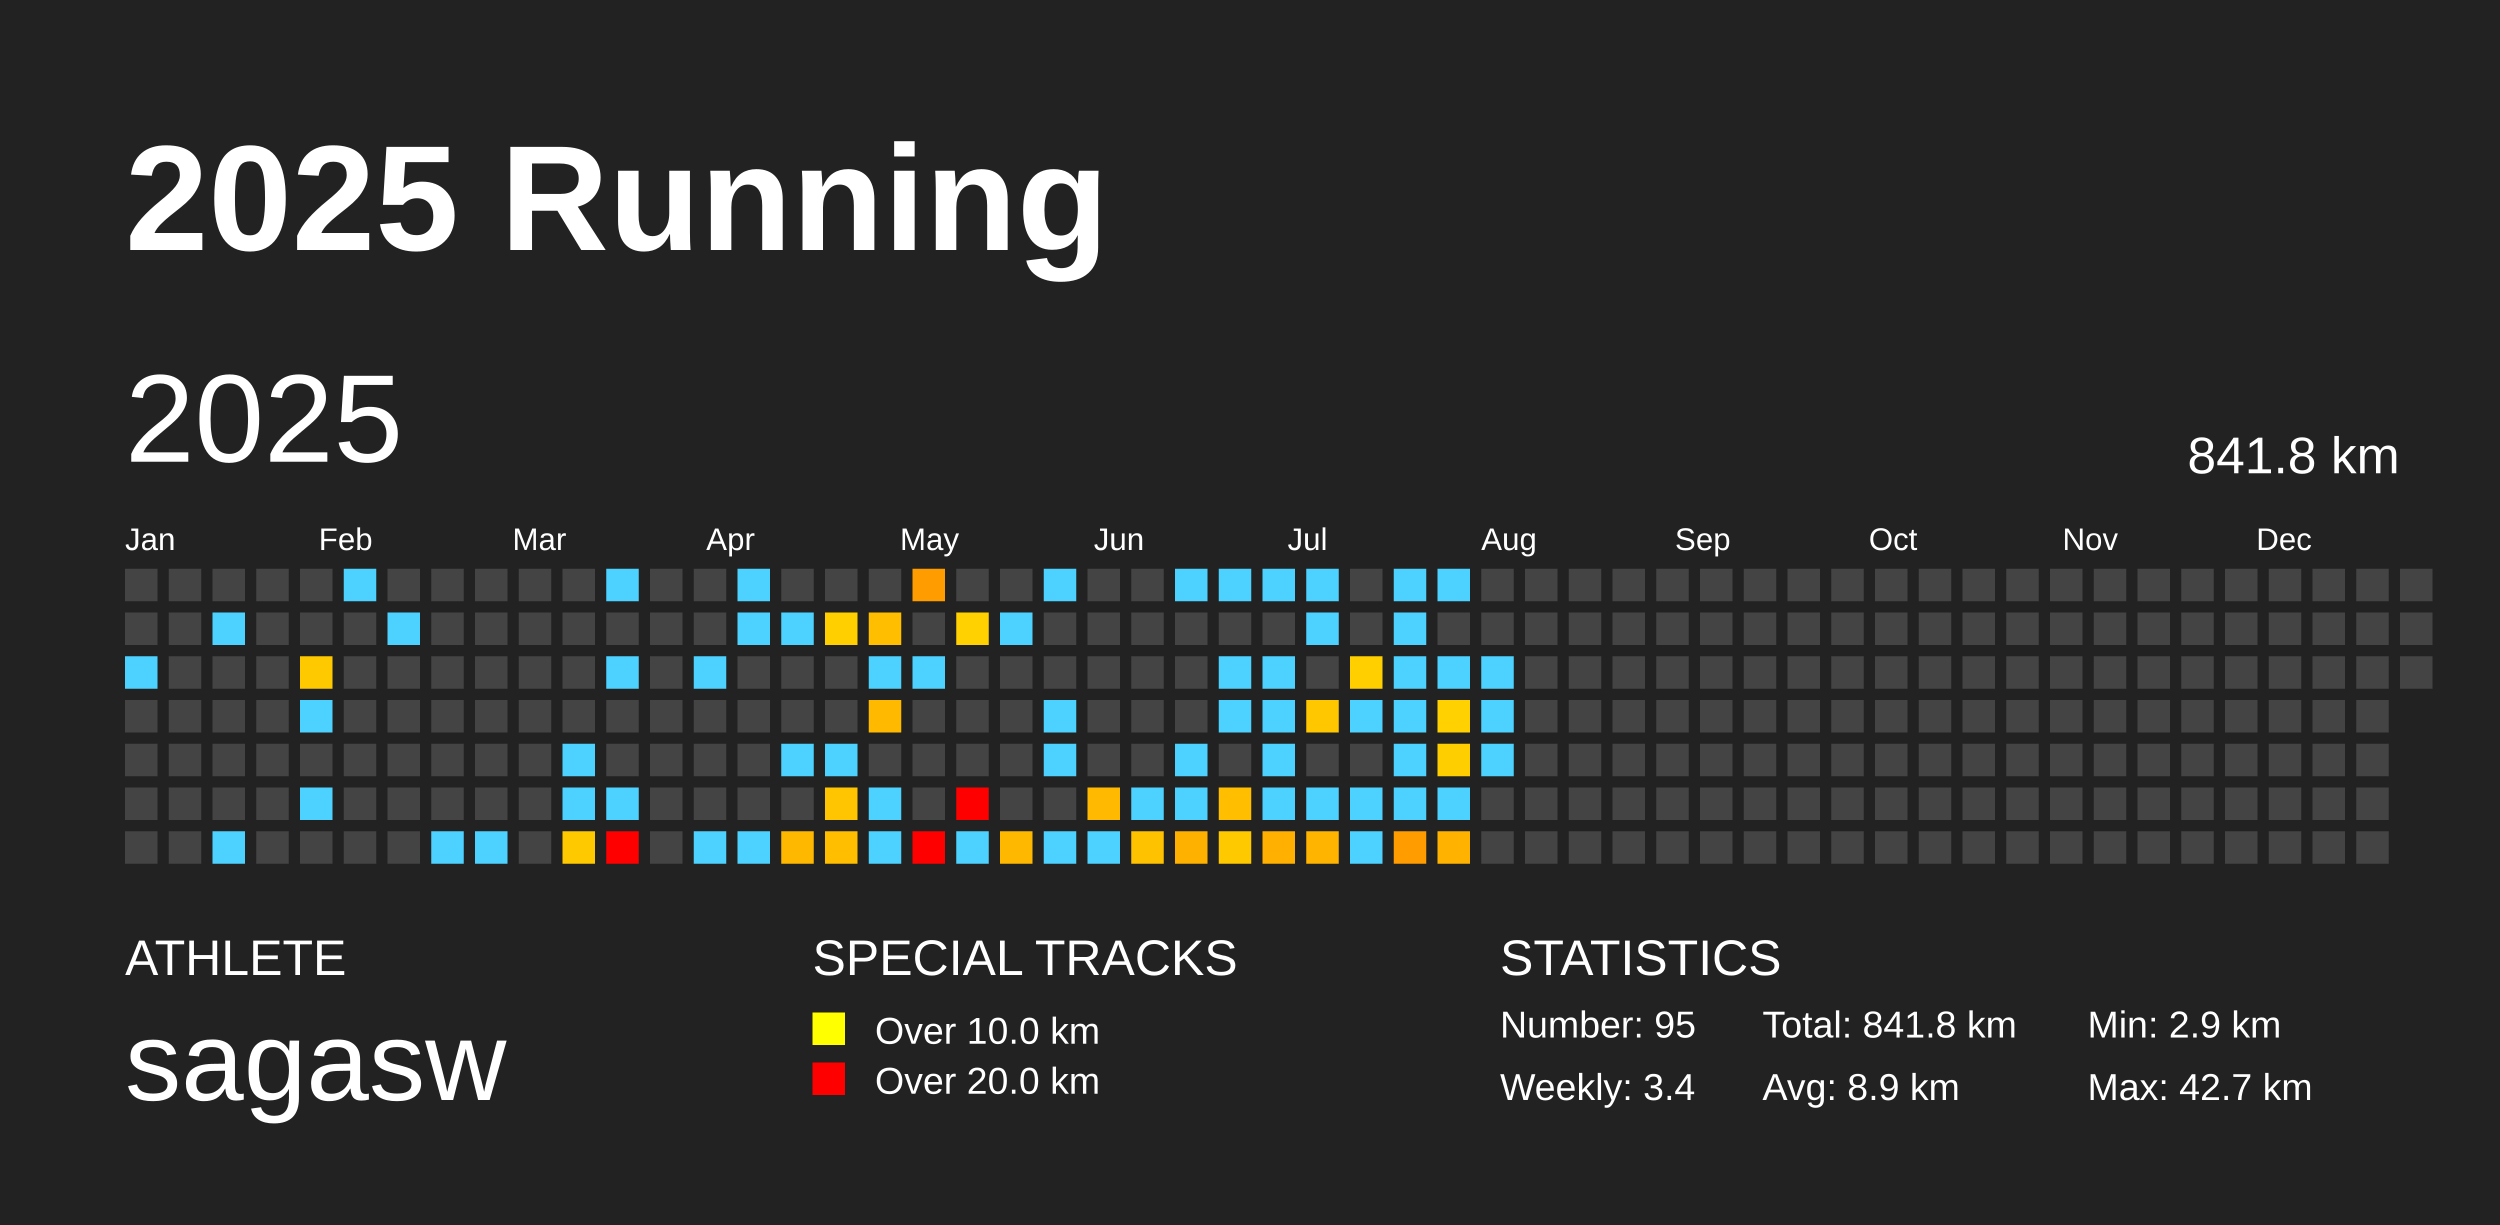
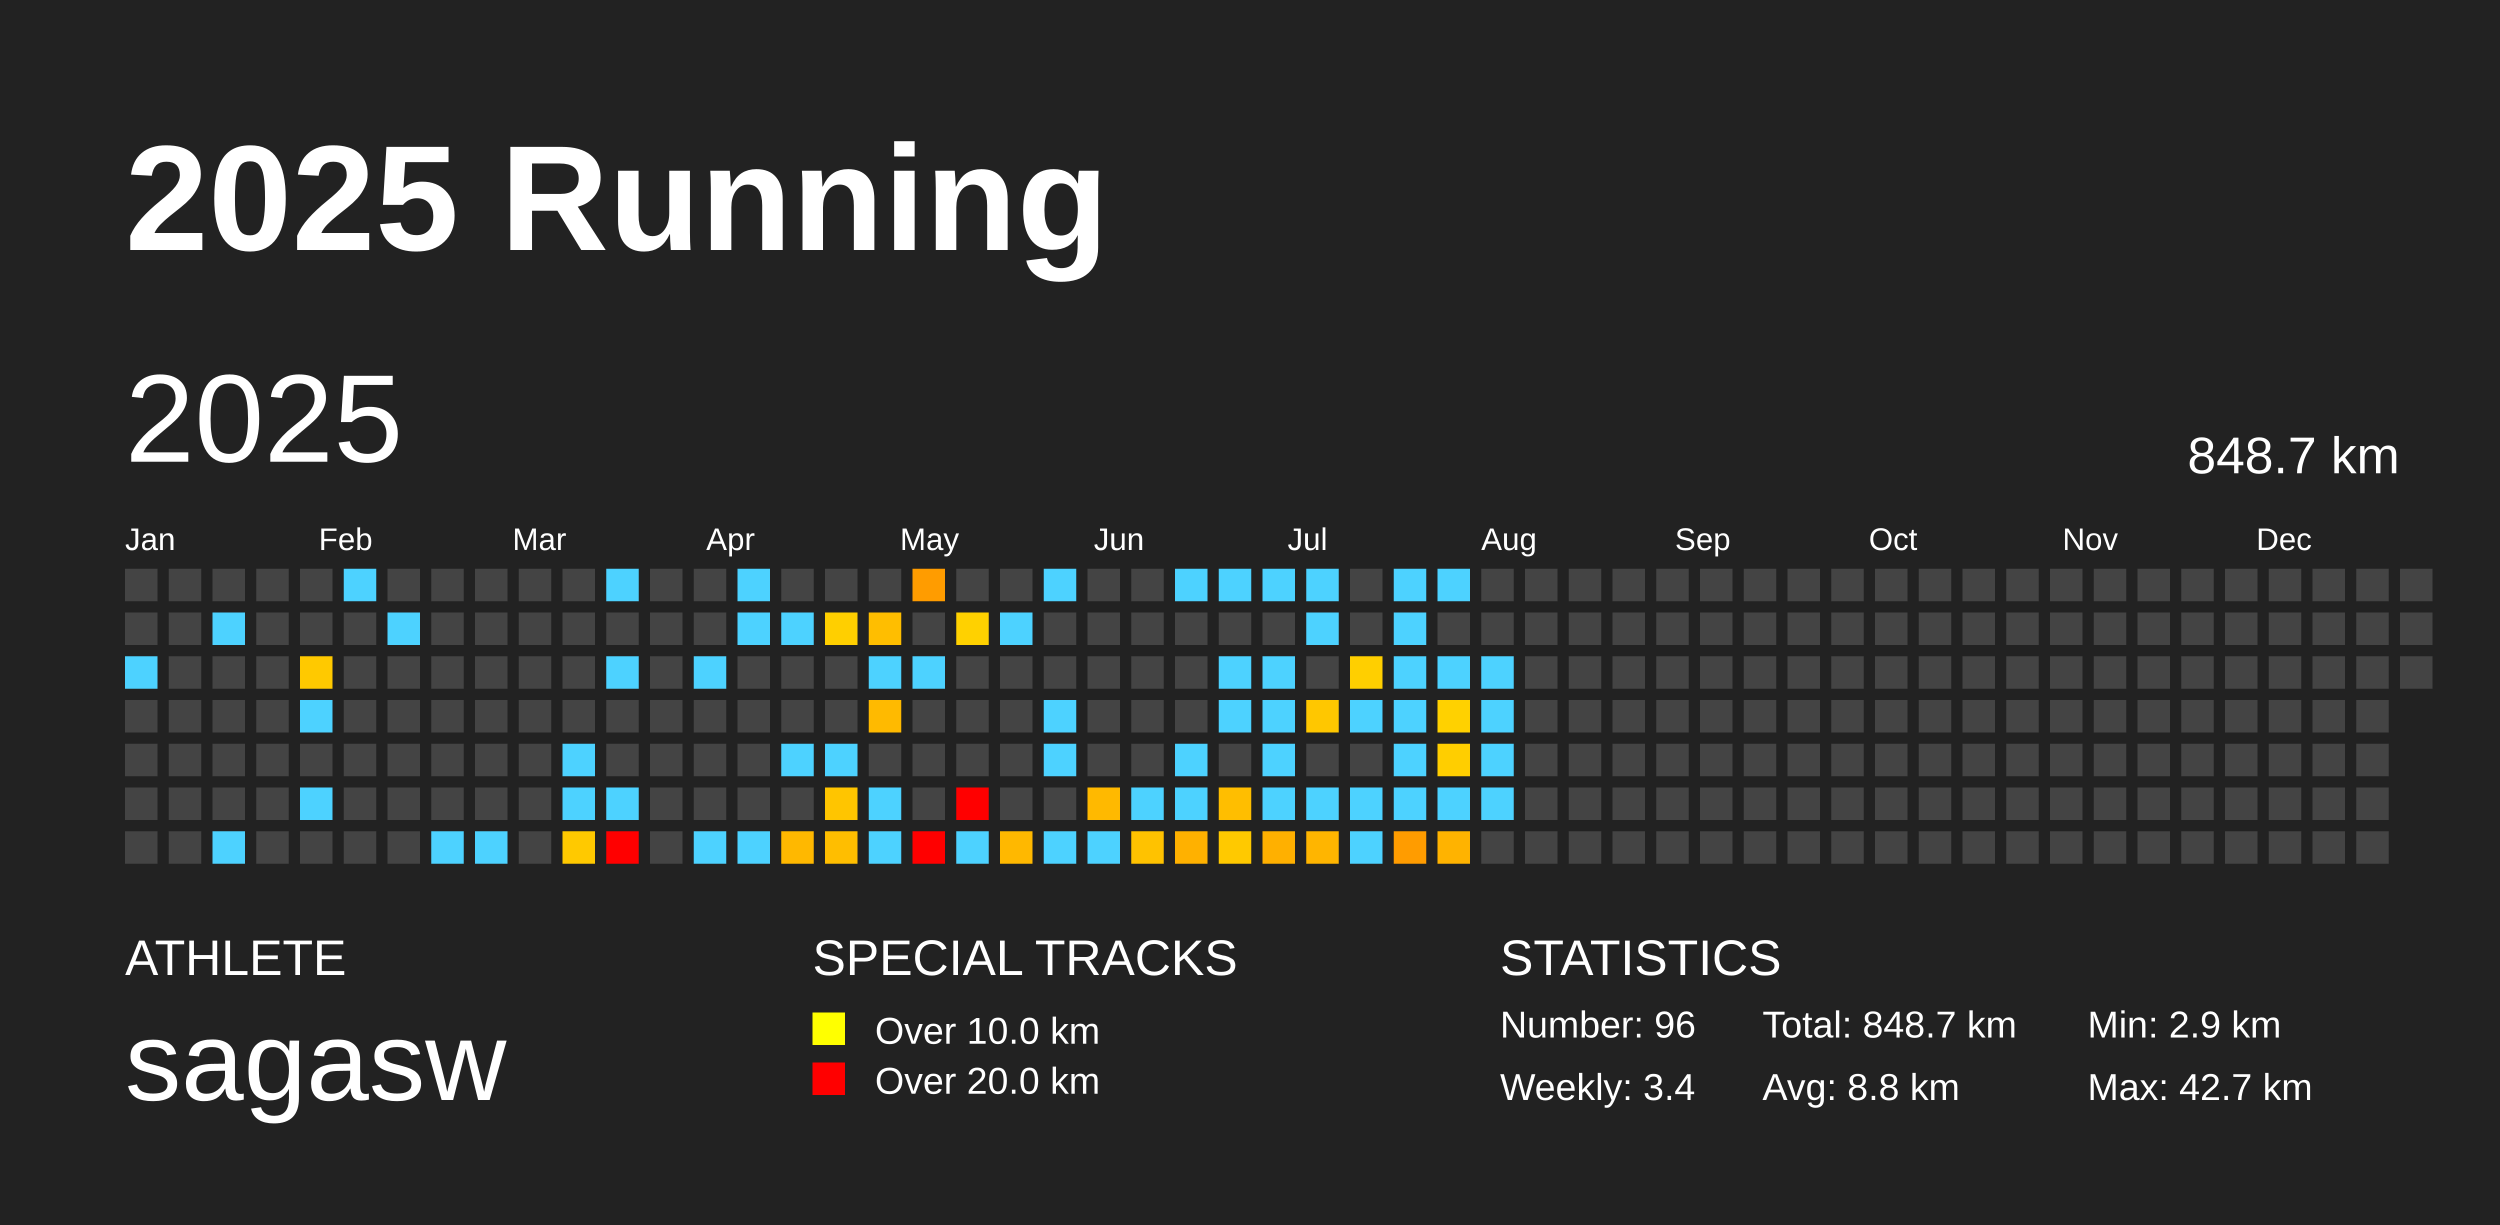
<svg xmlns="http://www.w3.org/2000/svg" baseProfile="full" height="98mm" version="1.1" viewBox="0,0,200,98" width="200mm">
  <defs />
  <rect fill="#222222" height="98" width="200" x="0" y="0" />
  <text fill="#FFFFFF" style="font-size:12px; font-family:Arial; font-weight:bold;" x="10" y="20">2025 Running</text>
  <text fill="#FFFFFF" style="font-size:4px; font-family:Arial" x="10" y="78">ATHLETE</text>
  <text fill="#FFFFFF" style="font-size:9px; font-family:Arial" x="10" y="88">sagasw</text>
  <text fill="#FFFFFF" style="font-size:4px; font-family:Arial" x="65" y="78">SPECIAL TRACKS</text>
  <rect fill="yellow" height="2.6" width="2.6" x="65" y="81" />
  <text fill="#FFFFFF" style="font-size:3px; font-family:Arial" x="70" y="83.5">Over 10.0 km</text>
  <rect fill="red" height="2.6" width="2.6" x="65" y="85" />
  <text fill="#FFFFFF" style="font-size:3px; font-family:Arial" x="70" y="87.5">Over 20.0 km</text>
  <text fill="#FFFFFF" style="font-size:4px; font-family:Arial" x="120" y="78">STATISTICS</text>
-   <text fill="#FFFFFF" style="font-size:3px; font-family:Arial" x="120" y="83">Number: 95</text>
+   <text fill="#FFFFFF" style="font-size:3px; font-family:Arial" x="120" y="83">Number: 96</text>
  <text fill="#FFFFFF" style="font-size:3px; font-family:Arial" x="120" y="88">Weekly: 3.4</text>
-   <text fill="#FFFFFF" style="font-size:3px; font-family:Arial" x="141" y="83">Total: 841.8 km</text>
-   <text fill="#FFFFFF" style="font-size:3px; font-family:Arial" x="141" y="88">Avg: 8.9 km</text>
+   <text fill="#FFFFFF" style="font-size:3px; font-family:Arial" x="141" y="83">Total: 848.7 km</text>
+   <text fill="#FFFFFF" style="font-size:3px; font-family:Arial" x="141" y="88">Avg: 8.8 km</text>
  <text fill="#FFFFFF" style="font-size:3px; font-family:Arial" x="167" y="83">Min: 2.9 km</text>
  <text fill="#FFFFFF" style="font-size:3px; font-family:Arial" x="167" y="88">Max: 42.7 km</text>
  <text dominant-baseline="hanging" fill="#FFFFFF" style="font-size:10.0px; font-family:Arial;" x="10" y="30">2025</text>
-   <text dominant-baseline="hanging" fill="#FFFFFF" style="font-size:4.125px; font-family:Arial;" x="175" y="35">841.8 km</text>
+   <text dominant-baseline="hanging" fill="#FFFFFF" style="font-size:4.125px; font-family:Arial;" x="175" y="35">848.7 km</text>
  <text fill="#FFFFFF" style="font-size:2.5px; font-family:Arial" x="10.0" y="44">Jan</text>
  <text fill="#FFFFFF" style="font-size:2.5px; font-family:Arial" x="25.5" y="44">Feb</text>
  <text fill="#FFFFFF" style="font-size:2.5px; font-family:Arial" x="41.0" y="44">Mar</text>
  <text fill="#FFFFFF" style="font-size:2.5px; font-family:Arial" x="56.5" y="44">Apr</text>
  <text fill="#FFFFFF" style="font-size:2.5px; font-family:Arial" x="72.0" y="44">May</text>
  <text fill="#FFFFFF" style="font-size:2.5px; font-family:Arial" x="87.5" y="44">Jun</text>
  <text fill="#FFFFFF" style="font-size:2.5px; font-family:Arial" x="103.0" y="44">Jul</text>
  <text fill="#FFFFFF" style="font-size:2.5px; font-family:Arial" x="118.5" y="44">Aug</text>
  <text fill="#FFFFFF" style="font-size:2.5px; font-family:Arial" x="134.0" y="44">Sep</text>
  <text fill="#FFFFFF" style="font-size:2.5px; font-family:Arial" x="149.5" y="44">Oct</text>
  <text fill="#FFFFFF" style="font-size:2.5px; font-family:Arial" x="165.0" y="44">Nov</text>
  <text fill="#FFFFFF" style="font-size:2.5px; font-family:Arial" x="180.5" y="44">Dec</text>
  <rect fill="#444444" height="2.6" width="2.6" x="10.0" y="45.5" />
  <rect fill="#444444" height="2.6" width="2.6" x="10.0" y="49.0" />
  <rect fill="#4dd2ff" height="2.6" width="2.6" x="10.0" y="52.5" />
  <rect fill="#444444" height="2.6" width="2.6" x="10.0" y="56.0" />
  <rect fill="#444444" height="2.6" width="2.6" x="10.0" y="59.5" />
  <rect fill="#444444" height="2.6" width="2.6" x="10.0" y="63.0" />
  <rect fill="#444444" height="2.6" width="2.6" x="10.0" y="66.5" />
  <rect fill="#444444" height="2.6" width="2.6" x="13.5" y="45.5" />
  <rect fill="#444444" height="2.6" width="2.6" x="13.5" y="49.0" />
  <rect fill="#444444" height="2.6" width="2.6" x="13.5" y="52.5" />
  <rect fill="#444444" height="2.6" width="2.6" x="13.5" y="56.0" />
  <rect fill="#444444" height="2.6" width="2.6" x="13.5" y="59.5" />
  <rect fill="#444444" height="2.6" width="2.6" x="13.5" y="63.0" />
  <rect fill="#444444" height="2.6" width="2.6" x="13.5" y="66.5" />
  <rect fill="#444444" height="2.6" width="2.6" x="17.0" y="45.5" />
  <rect fill="#4dd2ff" height="2.6" width="2.6" x="17.0" y="49.0" />
  <rect fill="#444444" height="2.6" width="2.6" x="17.0" y="52.5" />
  <rect fill="#444444" height="2.6" width="2.6" x="17.0" y="56.0" />
  <rect fill="#444444" height="2.6" width="2.6" x="17.0" y="59.5" />
  <rect fill="#444444" height="2.6" width="2.6" x="17.0" y="63.0" />
  <rect fill="#4dd2ff" height="2.6" width="2.6" x="17.0" y="66.5" />
  <rect fill="#444444" height="2.6" width="2.6" x="20.5" y="45.5" />
  <rect fill="#444444" height="2.6" width="2.6" x="20.5" y="49.0" />
  <rect fill="#444444" height="2.6" width="2.6" x="20.5" y="52.5" />
  <rect fill="#444444" height="2.6" width="2.6" x="20.5" y="56.0" />
  <rect fill="#444444" height="2.6" width="2.6" x="20.5" y="59.5" />
  <rect fill="#444444" height="2.6" width="2.6" x="20.5" y="63.0" />
  <rect fill="#444444" height="2.6" width="2.6" x="20.5" y="66.5" />
  <rect fill="#444444" height="2.6" width="2.6" x="24.0" y="45.5" />
  <rect fill="#444444" height="2.6" width="2.6" x="24.0" y="49.0" />
  <rect fill="#ffc900" height="2.6" width="2.6" x="24.0" y="52.5" />
  <rect fill="#4dd2ff" height="2.6" width="2.6" x="24.0" y="56.0" />
  <rect fill="#444444" height="2.6" width="2.6" x="24.0" y="59.5" />
  <rect fill="#4dd2ff" height="2.6" width="2.6" x="24.0" y="63.0" />
  <rect fill="#444444" height="2.6" width="2.6" x="24.0" y="66.5" />
  <rect fill="#4dd2ff" height="2.6" width="2.6" x="27.5" y="45.5" />
  <rect fill="#444444" height="2.6" width="2.6" x="27.5" y="49.0" />
  <rect fill="#444444" height="2.6" width="2.6" x="27.5" y="52.5" />
  <rect fill="#444444" height="2.6" width="2.6" x="27.5" y="56.0" />
  <rect fill="#444444" height="2.6" width="2.6" x="27.5" y="59.5" />
  <rect fill="#444444" height="2.6" width="2.6" x="27.5" y="63.0" />
  <rect fill="#444444" height="2.6" width="2.6" x="27.5" y="66.5" />
  <rect fill="#444444" height="2.6" width="2.6" x="31.0" y="45.5" />
  <rect fill="#4dd2ff" height="2.6" width="2.6" x="31.0" y="49.0" />
  <rect fill="#444444" height="2.6" width="2.6" x="31.0" y="52.5" />
  <rect fill="#444444" height="2.6" width="2.6" x="31.0" y="56.0" />
  <rect fill="#444444" height="2.6" width="2.6" x="31.0" y="59.5" />
  <rect fill="#444444" height="2.6" width="2.6" x="31.0" y="63.0" />
  <rect fill="#444444" height="2.6" width="2.6" x="31.0" y="66.5" />
  <rect fill="#444444" height="2.6" width="2.6" x="34.5" y="45.5" />
  <rect fill="#444444" height="2.6" width="2.6" x="34.5" y="49.0" />
  <rect fill="#444444" height="2.6" width="2.6" x="34.5" y="52.5" />
  <rect fill="#444444" height="2.6" width="2.6" x="34.5" y="56.0" />
  <rect fill="#444444" height="2.6" width="2.6" x="34.5" y="59.5" />
  <rect fill="#444444" height="2.6" width="2.6" x="34.5" y="63.0" />
  <rect fill="#4dd2ff" height="2.6" width="2.6" x="34.5" y="66.5" />
  <rect fill="#444444" height="2.6" width="2.6" x="38.0" y="45.5" />
  <rect fill="#444444" height="2.6" width="2.6" x="38.0" y="49.0" />
  <rect fill="#444444" height="2.6" width="2.6" x="38.0" y="52.5" />
  <rect fill="#444444" height="2.6" width="2.6" x="38.0" y="56.0" />
  <rect fill="#444444" height="2.6" width="2.6" x="38.0" y="59.5" />
  <rect fill="#444444" height="2.6" width="2.6" x="38.0" y="63.0" />
  <rect fill="#4dd2ff" height="2.6" width="2.6" x="38.0" y="66.5" />
  <rect fill="#444444" height="2.6" width="2.6" x="41.5" y="45.5" />
  <rect fill="#444444" height="2.6" width="2.6" x="41.5" y="49.0" />
  <rect fill="#444444" height="2.6" width="2.6" x="41.5" y="52.5" />
  <rect fill="#444444" height="2.6" width="2.6" x="41.5" y="56.0" />
  <rect fill="#444444" height="2.6" width="2.6" x="41.5" y="59.5" />
  <rect fill="#444444" height="2.6" width="2.6" x="41.5" y="63.0" />
  <rect fill="#444444" height="2.6" width="2.6" x="41.5" y="66.5" />
  <rect fill="#444444" height="2.6" width="2.6" x="45.0" y="45.5" />
  <rect fill="#444444" height="2.6" width="2.6" x="45.0" y="49.0" />
  <rect fill="#444444" height="2.6" width="2.6" x="45.0" y="52.5" />
  <rect fill="#444444" height="2.6" width="2.6" x="45.0" y="56.0" />
  <rect fill="#4dd2ff" height="2.6" width="2.6" x="45.0" y="59.5" />
  <rect fill="#4dd2ff" height="2.6" width="2.6" x="45.0" y="63.0" />
  <rect fill="#ffc900" height="2.6" width="2.6" x="45.0" y="66.5" />
  <rect fill="#4dd2ff" height="2.6" width="2.6" x="48.5" y="45.5" />
  <rect fill="#444444" height="2.6" width="2.6" x="48.5" y="49.0" />
  <rect fill="#4dd2ff" height="2.6" width="2.6" x="48.5" y="52.5" />
  <rect fill="#444444" height="2.6" width="2.6" x="48.5" y="56.0" />
  <rect fill="#444444" height="2.6" width="2.6" x="48.5" y="59.5" />
  <rect fill="#4dd2ff" height="2.6" width="2.6" x="48.5" y="63.0" />
  <rect fill="red" height="2.6" width="2.6" x="48.5" y="66.5" />
  <rect fill="#444444" height="2.6" width="2.6" x="52.0" y="45.5" />
  <rect fill="#444444" height="2.6" width="2.6" x="52.0" y="49.0" />
  <rect fill="#444444" height="2.6" width="2.6" x="52.0" y="52.5" />
  <rect fill="#444444" height="2.6" width="2.6" x="52.0" y="56.0" />
  <rect fill="#444444" height="2.6" width="2.6" x="52.0" y="59.5" />
  <rect fill="#444444" height="2.6" width="2.6" x="52.0" y="63.0" />
  <rect fill="#444444" height="2.6" width="2.6" x="52.0" y="66.5" />
  <rect fill="#444444" height="2.6" width="2.6" x="55.5" y="45.5" />
  <rect fill="#444444" height="2.6" width="2.6" x="55.5" y="49.0" />
  <rect fill="#4dd2ff" height="2.6" width="2.6" x="55.5" y="52.5" />
  <rect fill="#444444" height="2.6" width="2.6" x="55.5" y="56.0" />
  <rect fill="#444444" height="2.6" width="2.6" x="55.5" y="59.5" />
  <rect fill="#444444" height="2.6" width="2.6" x="55.5" y="63.0" />
  <rect fill="#4dd2ff" height="2.6" width="2.6" x="55.5" y="66.5" />
  <rect fill="#4dd2ff" height="2.6" width="2.6" x="59.0" y="45.5" />
  <rect fill="#4dd2ff" height="2.6" width="2.6" x="59.0" y="49.0" />
  <rect fill="#444444" height="2.6" width="2.6" x="59.0" y="52.5" />
  <rect fill="#444444" height="2.6" width="2.6" x="59.0" y="56.0" />
  <rect fill="#444444" height="2.6" width="2.6" x="59.0" y="59.5" />
  <rect fill="#444444" height="2.6" width="2.6" x="59.0" y="63.0" />
  <rect fill="#4dd2ff" height="2.6" width="2.6" x="59.0" y="66.5" />
  <rect fill="#444444" height="2.6" width="2.6" x="62.5" y="45.5" />
  <rect fill="#4dd2ff" height="2.6" width="2.6" x="62.5" y="49.0" />
  <rect fill="#444444" height="2.6" width="2.6" x="62.5" y="52.5" />
  <rect fill="#444444" height="2.6" width="2.6" x="62.5" y="56.0" />
  <rect fill="#4dd2ff" height="2.6" width="2.6" x="62.5" y="59.5" />
  <rect fill="#444444" height="2.6" width="2.6" x="62.5" y="63.0" />
  <rect fill="#ffb800" height="2.6" width="2.6" x="62.5" y="66.5" />
  <rect fill="#444444" height="2.6" width="2.6" x="66.0" y="45.5" />
  <rect fill="#ffcf00" height="2.6" width="2.6" x="66.0" y="49.0" />
  <rect fill="#444444" height="2.6" width="2.6" x="66.0" y="52.5" />
  <rect fill="#444444" height="2.6" width="2.6" x="66.0" y="56.0" />
  <rect fill="#4dd2ff" height="2.6" width="2.6" x="66.0" y="59.5" />
  <rect fill="#ffc500" height="2.6" width="2.6" x="66.0" y="63.0" />
  <rect fill="#ffbe00" height="2.6" width="2.6" x="66.0" y="66.5" />
  <rect fill="#444444" height="2.6" width="2.6" x="69.5" y="45.5" />
  <rect fill="#ffbe00" height="2.6" width="2.6" x="69.5" y="49.0" />
  <rect fill="#4dd2ff" height="2.6" width="2.6" x="69.5" y="52.5" />
  <rect fill="#ffba00" height="2.6" width="2.6" x="69.5" y="56.0" />
  <rect fill="#444444" height="2.6" width="2.6" x="69.5" y="59.5" />
  <rect fill="#4dd2ff" height="2.6" width="2.6" x="69.5" y="63.0" />
  <rect fill="#4dd2ff" height="2.6" width="2.6" x="69.5" y="66.5" />
  <rect fill="#ff9c00" height="2.6" width="2.6" x="73.0" y="45.5" />
  <rect fill="#444444" height="2.6" width="2.6" x="73.0" y="49.0" />
  <rect fill="#4dd2ff" height="2.6" width="2.6" x="73.0" y="52.5" />
  <rect fill="#444444" height="2.6" width="2.6" x="73.0" y="56.0" />
  <rect fill="#444444" height="2.6" width="2.6" x="73.0" y="59.5" />
  <rect fill="#444444" height="2.6" width="2.6" x="73.0" y="63.0" />
  <rect fill="red" height="2.6" width="2.6" x="73.0" y="66.5" />
  <rect fill="#444444" height="2.6" width="2.6" x="76.5" y="45.5" />
  <rect fill="#ffd100" height="2.6" width="2.6" x="76.5" y="49.0" />
  <rect fill="#444444" height="2.6" width="2.6" x="76.5" y="52.5" />
  <rect fill="#444444" height="2.6" width="2.6" x="76.5" y="56.0" />
  <rect fill="#444444" height="2.6" width="2.6" x="76.5" y="59.5" />
  <rect fill="red" height="2.6" width="2.6" x="76.5" y="63.0" />
  <rect fill="#4dd2ff" height="2.6" width="2.6" x="76.5" y="66.5" />
  <rect fill="#444444" height="2.6" width="2.6" x="80.0" y="45.5" />
  <rect fill="#4dd2ff" height="2.6" width="2.6" x="80.0" y="49.0" />
  <rect fill="#444444" height="2.6" width="2.6" x="80.0" y="52.5" />
  <rect fill="#444444" height="2.6" width="2.6" x="80.0" y="56.0" />
  <rect fill="#444444" height="2.6" width="2.6" x="80.0" y="59.5" />
  <rect fill="#444444" height="2.6" width="2.6" x="80.0" y="63.0" />
  <rect fill="#ffb800" height="2.6" width="2.6" x="80.0" y="66.5" />
  <rect fill="#4dd2ff" height="2.6" width="2.6" x="83.5" y="45.5" />
  <rect fill="#444444" height="2.6" width="2.6" x="83.5" y="49.0" />
  <rect fill="#444444" height="2.6" width="2.6" x="83.5" y="52.5" />
  <rect fill="#4dd2ff" height="2.6" width="2.6" x="83.5" y="56.0" />
  <rect fill="#4dd2ff" height="2.6" width="2.6" x="83.5" y="59.5" />
  <rect fill="#444444" height="2.6" width="2.6" x="83.5" y="63.0" />
  <rect fill="#4dd2ff" height="2.6" width="2.6" x="83.5" y="66.5" />
  <rect fill="#444444" height="2.6" width="2.6" x="87.0" y="45.5" />
  <rect fill="#444444" height="2.6" width="2.6" x="87.0" y="49.0" />
  <rect fill="#444444" height="2.6" width="2.6" x="87.0" y="52.5" />
  <rect fill="#444444" height="2.6" width="2.6" x="87.0" y="56.0" />
  <rect fill="#444444" height="2.6" width="2.6" x="87.0" y="59.5" />
  <rect fill="#ffb900" height="2.6" width="2.6" x="87.0" y="63.0" />
  <rect fill="#4dd2ff" height="2.6" width="2.6" x="87.0" y="66.5" />
  <rect fill="#444444" height="2.6" width="2.6" x="90.5" y="45.5" />
  <rect fill="#444444" height="2.6" width="2.6" x="90.5" y="49.0" />
  <rect fill="#444444" height="2.6" width="2.6" x="90.5" y="52.5" />
  <rect fill="#444444" height="2.6" width="2.6" x="90.5" y="56.0" />
  <rect fill="#444444" height="2.6" width="2.6" x="90.5" y="59.5" />
  <rect fill="#4dd2ff" height="2.6" width="2.6" x="90.5" y="63.0" />
  <rect fill="#ffc200" height="2.6" width="2.6" x="90.5" y="66.5" />
  <rect fill="#4dd2ff" height="2.6" width="2.6" x="94.0" y="45.5" />
  <rect fill="#444444" height="2.6" width="2.6" x="94.0" y="49.0" />
  <rect fill="#444444" height="2.6" width="2.6" x="94.0" y="52.5" />
  <rect fill="#444444" height="2.6" width="2.6" x="94.0" y="56.0" />
  <rect fill="#4dd2ff" height="2.6" width="2.6" x="94.0" y="59.5" />
  <rect fill="#4dd2ff" height="2.6" width="2.6" x="94.0" y="63.0" />
  <rect fill="#ffb100" height="2.6" width="2.6" x="94.0" y="66.5" />
  <rect fill="#4dd2ff" height="2.6" width="2.6" x="97.5" y="45.5" />
  <rect fill="#444444" height="2.6" width="2.6" x="97.5" y="49.0" />
  <rect fill="#4dd2ff" height="2.6" width="2.6" x="97.5" y="52.5" />
  <rect fill="#4dd2ff" height="2.6" width="2.6" x="97.5" y="56.0" />
  <rect fill="#444444" height="2.6" width="2.6" x="97.5" y="59.5" />
  <rect fill="#ffbe00" height="2.6" width="2.6" x="97.5" y="63.0" />
  <rect fill="#ffc900" height="2.6" width="2.6" x="97.5" y="66.5" />
  <rect fill="#4dd2ff" height="2.6" width="2.6" x="101.0" y="45.5" />
  <rect fill="#444444" height="2.6" width="2.6" x="101.0" y="49.0" />
  <rect fill="#4dd2ff" height="2.6" width="2.6" x="101.0" y="52.5" />
  <rect fill="#4dd2ff" height="2.6" width="2.6" x="101.0" y="56.0" />
  <rect fill="#4dd2ff" height="2.6" width="2.6" x="101.0" y="59.5" />
  <rect fill="#4dd2ff" height="2.6" width="2.6" x="101.0" y="63.0" />
  <rect fill="#ffb000" height="2.6" width="2.6" x="101.0" y="66.5" />
  <rect fill="#4dd2ff" height="2.6" width="2.6" x="104.5" y="45.5" />
  <rect fill="#4dd2ff" height="2.6" width="2.6" x="104.5" y="49.0" />
  <rect fill="#444444" height="2.6" width="2.6" x="104.5" y="52.5" />
  <rect fill="#ffc700" height="2.6" width="2.6" x="104.5" y="56.0" />
  <rect fill="#444444" height="2.6" width="2.6" x="104.5" y="59.5" />
  <rect fill="#4dd2ff" height="2.6" width="2.6" x="104.5" y="63.0" />
  <rect fill="#ffb500" height="2.6" width="2.6" x="104.5" y="66.5" />
  <rect fill="#444444" height="2.6" width="2.6" x="108.0" y="45.5" />
  <rect fill="#444444" height="2.6" width="2.6" x="108.0" y="49.0" />
  <rect fill="#ffcf00" height="2.6" width="2.6" x="108.0" y="52.5" />
  <rect fill="#4dd2ff" height="2.6" width="2.6" x="108.0" y="56.0" />
  <rect fill="#444444" height="2.6" width="2.6" x="108.0" y="59.5" />
  <rect fill="#4dd2ff" height="2.6" width="2.6" x="108.0" y="63.0" />
  <rect fill="#4dd2ff" height="2.6" width="2.6" x="108.0" y="66.5" />
  <rect fill="#4dd2ff" height="2.6" width="2.6" x="111.5" y="45.5" />
  <rect fill="#4dd2ff" height="2.6" width="2.6" x="111.5" y="49.0" />
  <rect fill="#4dd2ff" height="2.6" width="2.6" x="111.5" y="52.5" />
  <rect fill="#4dd2ff" height="2.6" width="2.6" x="111.5" y="56.0" />
  <rect fill="#4dd2ff" height="2.6" width="2.6" x="111.5" y="59.5" />
  <rect fill="#4dd2ff" height="2.6" width="2.6" x="111.5" y="63.0" />
  <rect fill="#ff9c00" height="2.6" width="2.6" x="111.5" y="66.5" />
  <rect fill="#4dd2ff" height="2.6" width="2.6" x="115.0" y="45.5" />
  <rect fill="#444444" height="2.6" width="2.6" x="115.0" y="49.0" />
  <rect fill="#4dd2ff" height="2.6" width="2.6" x="115.0" y="52.5" />
  <rect fill="#ffd100" height="2.6" width="2.6" x="115.0" y="56.0" />
  <rect fill="#ffce00" height="2.6" width="2.6" x="115.0" y="59.5" />
  <rect fill="#4dd2ff" height="2.6" width="2.6" x="115.0" y="63.0" />
  <rect fill="#ffb300" height="2.6" width="2.6" x="115.0" y="66.5" />
  <rect fill="#444444" height="2.6" width="2.6" x="118.5" y="45.5" />
  <rect fill="#444444" height="2.6" width="2.6" x="118.5" y="49.0" />
  <rect fill="#4dd2ff" height="2.6" width="2.6" x="118.5" y="52.5" />
  <rect fill="#4dd2ff" height="2.6" width="2.6" x="118.5" y="56.0" />
  <rect fill="#4dd2ff" height="2.6" width="2.6" x="118.5" y="59.5" />
-   <rect fill="#444444" height="2.6" width="2.6" x="118.5" y="63.0" />
+   <rect fill="#4dd2ff" height="2.6" width="2.6" x="118.5" y="63.0" />
  <rect fill="#444444" height="2.6" width="2.6" x="118.5" y="66.5" />
  <rect fill="#444444" height="2.6" width="2.6" x="122.0" y="45.5" />
  <rect fill="#444444" height="2.6" width="2.6" x="122.0" y="49.0" />
  <rect fill="#444444" height="2.6" width="2.6" x="122.0" y="52.5" />
  <rect fill="#444444" height="2.6" width="2.6" x="122.0" y="56.0" />
  <rect fill="#444444" height="2.6" width="2.6" x="122.0" y="59.5" />
  <rect fill="#444444" height="2.6" width="2.6" x="122.0" y="63.0" />
  <rect fill="#444444" height="2.6" width="2.6" x="122.0" y="66.5" />
  <rect fill="#444444" height="2.6" width="2.6" x="125.5" y="45.5" />
  <rect fill="#444444" height="2.6" width="2.6" x="125.5" y="49.0" />
  <rect fill="#444444" height="2.6" width="2.6" x="125.5" y="52.5" />
  <rect fill="#444444" height="2.6" width="2.6" x="125.5" y="56.0" />
  <rect fill="#444444" height="2.6" width="2.6" x="125.5" y="59.5" />
  <rect fill="#444444" height="2.6" width="2.6" x="125.5" y="63.0" />
  <rect fill="#444444" height="2.6" width="2.6" x="125.5" y="66.5" />
  <rect fill="#444444" height="2.6" width="2.6" x="129.0" y="45.5" />
  <rect fill="#444444" height="2.6" width="2.6" x="129.0" y="49.0" />
  <rect fill="#444444" height="2.6" width="2.6" x="129.0" y="52.5" />
  <rect fill="#444444" height="2.6" width="2.6" x="129.0" y="56.0" />
  <rect fill="#444444" height="2.6" width="2.6" x="129.0" y="59.5" />
  <rect fill="#444444" height="2.6" width="2.6" x="129.0" y="63.0" />
  <rect fill="#444444" height="2.6" width="2.6" x="129.0" y="66.5" />
  <rect fill="#444444" height="2.6" width="2.6" x="132.5" y="45.5" />
  <rect fill="#444444" height="2.6" width="2.6" x="132.5" y="49.0" />
  <rect fill="#444444" height="2.6" width="2.6" x="132.5" y="52.5" />
  <rect fill="#444444" height="2.6" width="2.6" x="132.5" y="56.0" />
  <rect fill="#444444" height="2.6" width="2.6" x="132.5" y="59.5" />
  <rect fill="#444444" height="2.6" width="2.6" x="132.5" y="63.0" />
  <rect fill="#444444" height="2.6" width="2.6" x="132.5" y="66.5" />
  <rect fill="#444444" height="2.6" width="2.6" x="136.0" y="45.5" />
  <rect fill="#444444" height="2.6" width="2.6" x="136.0" y="49.0" />
  <rect fill="#444444" height="2.6" width="2.6" x="136.0" y="52.5" />
  <rect fill="#444444" height="2.6" width="2.6" x="136.0" y="56.0" />
  <rect fill="#444444" height="2.6" width="2.6" x="136.0" y="59.5" />
  <rect fill="#444444" height="2.6" width="2.6" x="136.0" y="63.0" />
  <rect fill="#444444" height="2.6" width="2.6" x="136.0" y="66.5" />
  <rect fill="#444444" height="2.6" width="2.6" x="139.5" y="45.5" />
  <rect fill="#444444" height="2.6" width="2.6" x="139.5" y="49.0" />
  <rect fill="#444444" height="2.6" width="2.6" x="139.5" y="52.5" />
  <rect fill="#444444" height="2.6" width="2.6" x="139.5" y="56.0" />
  <rect fill="#444444" height="2.6" width="2.6" x="139.5" y="59.5" />
  <rect fill="#444444" height="2.6" width="2.6" x="139.5" y="63.0" />
  <rect fill="#444444" height="2.6" width="2.6" x="139.5" y="66.5" />
  <rect fill="#444444" height="2.6" width="2.6" x="143.0" y="45.5" />
  <rect fill="#444444" height="2.6" width="2.6" x="143.0" y="49.0" />
  <rect fill="#444444" height="2.6" width="2.6" x="143.0" y="52.5" />
  <rect fill="#444444" height="2.6" width="2.6" x="143.0" y="56.0" />
  <rect fill="#444444" height="2.6" width="2.6" x="143.0" y="59.5" />
  <rect fill="#444444" height="2.6" width="2.6" x="143.0" y="63.0" />
  <rect fill="#444444" height="2.6" width="2.6" x="143.0" y="66.5" />
  <rect fill="#444444" height="2.6" width="2.6" x="146.5" y="45.5" />
  <rect fill="#444444" height="2.6" width="2.6" x="146.5" y="49.0" />
  <rect fill="#444444" height="2.6" width="2.6" x="146.5" y="52.5" />
  <rect fill="#444444" height="2.6" width="2.6" x="146.5" y="56.0" />
  <rect fill="#444444" height="2.6" width="2.6" x="146.5" y="59.5" />
  <rect fill="#444444" height="2.6" width="2.6" x="146.5" y="63.0" />
  <rect fill="#444444" height="2.6" width="2.6" x="146.5" y="66.5" />
  <rect fill="#444444" height="2.6" width="2.6" x="150.0" y="45.5" />
  <rect fill="#444444" height="2.6" width="2.6" x="150.0" y="49.0" />
  <rect fill="#444444" height="2.6" width="2.6" x="150.0" y="52.5" />
  <rect fill="#444444" height="2.6" width="2.6" x="150.0" y="56.0" />
  <rect fill="#444444" height="2.6" width="2.6" x="150.0" y="59.5" />
  <rect fill="#444444" height="2.6" width="2.6" x="150.0" y="63.0" />
  <rect fill="#444444" height="2.6" width="2.6" x="150.0" y="66.5" />
  <rect fill="#444444" height="2.6" width="2.6" x="153.5" y="45.5" />
  <rect fill="#444444" height="2.6" width="2.6" x="153.5" y="49.0" />
  <rect fill="#444444" height="2.6" width="2.6" x="153.5" y="52.5" />
  <rect fill="#444444" height="2.6" width="2.6" x="153.5" y="56.0" />
  <rect fill="#444444" height="2.6" width="2.6" x="153.5" y="59.5" />
  <rect fill="#444444" height="2.6" width="2.6" x="153.5" y="63.0" />
  <rect fill="#444444" height="2.6" width="2.6" x="153.5" y="66.5" />
  <rect fill="#444444" height="2.6" width="2.6" x="157.0" y="45.5" />
  <rect fill="#444444" height="2.6" width="2.6" x="157.0" y="49.0" />
  <rect fill="#444444" height="2.6" width="2.6" x="157.0" y="52.5" />
  <rect fill="#444444" height="2.6" width="2.6" x="157.0" y="56.0" />
  <rect fill="#444444" height="2.6" width="2.6" x="157.0" y="59.5" />
  <rect fill="#444444" height="2.6" width="2.6" x="157.0" y="63.0" />
  <rect fill="#444444" height="2.6" width="2.6" x="157.0" y="66.5" />
  <rect fill="#444444" height="2.6" width="2.6" x="160.5" y="45.5" />
  <rect fill="#444444" height="2.6" width="2.6" x="160.5" y="49.0" />
  <rect fill="#444444" height="2.6" width="2.6" x="160.5" y="52.5" />
  <rect fill="#444444" height="2.6" width="2.6" x="160.5" y="56.0" />
  <rect fill="#444444" height="2.6" width="2.6" x="160.5" y="59.5" />
  <rect fill="#444444" height="2.6" width="2.6" x="160.5" y="63.0" />
  <rect fill="#444444" height="2.6" width="2.6" x="160.5" y="66.5" />
  <rect fill="#444444" height="2.6" width="2.6" x="164.0" y="45.5" />
  <rect fill="#444444" height="2.6" width="2.6" x="164.0" y="49.0" />
  <rect fill="#444444" height="2.6" width="2.6" x="164.0" y="52.5" />
  <rect fill="#444444" height="2.6" width="2.6" x="164.0" y="56.0" />
  <rect fill="#444444" height="2.6" width="2.6" x="164.0" y="59.5" />
  <rect fill="#444444" height="2.6" width="2.6" x="164.0" y="63.0" />
  <rect fill="#444444" height="2.6" width="2.6" x="164.0" y="66.5" />
  <rect fill="#444444" height="2.6" width="2.6" x="167.5" y="45.5" />
  <rect fill="#444444" height="2.6" width="2.6" x="167.5" y="49.0" />
  <rect fill="#444444" height="2.6" width="2.6" x="167.5" y="52.5" />
  <rect fill="#444444" height="2.6" width="2.6" x="167.5" y="56.0" />
  <rect fill="#444444" height="2.6" width="2.6" x="167.5" y="59.5" />
  <rect fill="#444444" height="2.6" width="2.6" x="167.5" y="63.0" />
  <rect fill="#444444" height="2.6" width="2.6" x="167.5" y="66.5" />
  <rect fill="#444444" height="2.6" width="2.6" x="171.0" y="45.5" />
  <rect fill="#444444" height="2.6" width="2.6" x="171.0" y="49.0" />
  <rect fill="#444444" height="2.6" width="2.6" x="171.0" y="52.5" />
  <rect fill="#444444" height="2.6" width="2.6" x="171.0" y="56.0" />
  <rect fill="#444444" height="2.6" width="2.6" x="171.0" y="59.5" />
  <rect fill="#444444" height="2.6" width="2.6" x="171.0" y="63.0" />
  <rect fill="#444444" height="2.6" width="2.6" x="171.0" y="66.5" />
  <rect fill="#444444" height="2.6" width="2.6" x="174.5" y="45.5" />
  <rect fill="#444444" height="2.6" width="2.6" x="174.5" y="49.0" />
  <rect fill="#444444" height="2.6" width="2.6" x="174.5" y="52.5" />
  <rect fill="#444444" height="2.6" width="2.6" x="174.5" y="56.0" />
  <rect fill="#444444" height="2.6" width="2.6" x="174.5" y="59.5" />
  <rect fill="#444444" height="2.6" width="2.6" x="174.5" y="63.0" />
  <rect fill="#444444" height="2.6" width="2.6" x="174.5" y="66.5" />
  <rect fill="#444444" height="2.6" width="2.6" x="178.0" y="45.5" />
  <rect fill="#444444" height="2.6" width="2.6" x="178.0" y="49.0" />
  <rect fill="#444444" height="2.6" width="2.6" x="178.0" y="52.5" />
  <rect fill="#444444" height="2.6" width="2.6" x="178.0" y="56.0" />
  <rect fill="#444444" height="2.6" width="2.6" x="178.0" y="59.5" />
  <rect fill="#444444" height="2.6" width="2.6" x="178.0" y="63.0" />
  <rect fill="#444444" height="2.6" width="2.6" x="178.0" y="66.5" />
  <rect fill="#444444" height="2.6" width="2.6" x="181.5" y="45.5" />
  <rect fill="#444444" height="2.6" width="2.6" x="181.5" y="49.0" />
  <rect fill="#444444" height="2.6" width="2.6" x="181.5" y="52.5" />
  <rect fill="#444444" height="2.6" width="2.6" x="181.5" y="56.0" />
  <rect fill="#444444" height="2.6" width="2.6" x="181.5" y="59.5" />
  <rect fill="#444444" height="2.6" width="2.6" x="181.5" y="63.0" />
  <rect fill="#444444" height="2.6" width="2.6" x="181.5" y="66.5" />
  <rect fill="#444444" height="2.6" width="2.6" x="185.0" y="45.5" />
  <rect fill="#444444" height="2.6" width="2.6" x="185.0" y="49.0" />
  <rect fill="#444444" height="2.6" width="2.6" x="185.0" y="52.5" />
  <rect fill="#444444" height="2.6" width="2.6" x="185.0" y="56.0" />
  <rect fill="#444444" height="2.6" width="2.6" x="185.0" y="59.5" />
  <rect fill="#444444" height="2.6" width="2.6" x="185.0" y="63.0" />
  <rect fill="#444444" height="2.6" width="2.6" x="185.0" y="66.5" />
  <rect fill="#444444" height="2.6" width="2.6" x="188.5" y="45.5" />
  <rect fill="#444444" height="2.6" width="2.6" x="188.5" y="49.0" />
  <rect fill="#444444" height="2.6" width="2.6" x="188.5" y="52.5" />
  <rect fill="#444444" height="2.6" width="2.6" x="188.5" y="56.0" />
  <rect fill="#444444" height="2.6" width="2.6" x="188.5" y="59.5" />
  <rect fill="#444444" height="2.6" width="2.6" x="188.5" y="63.0" />
  <rect fill="#444444" height="2.6" width="2.6" x="188.5" y="66.5" />
  <rect fill="#444444" height="2.6" width="2.6" x="192.0" y="45.5" />
  <rect fill="#444444" height="2.6" width="2.6" x="192.0" y="49.0" />
  <rect fill="#444444" height="2.6" width="2.6" x="192.0" y="52.5" />
</svg>
